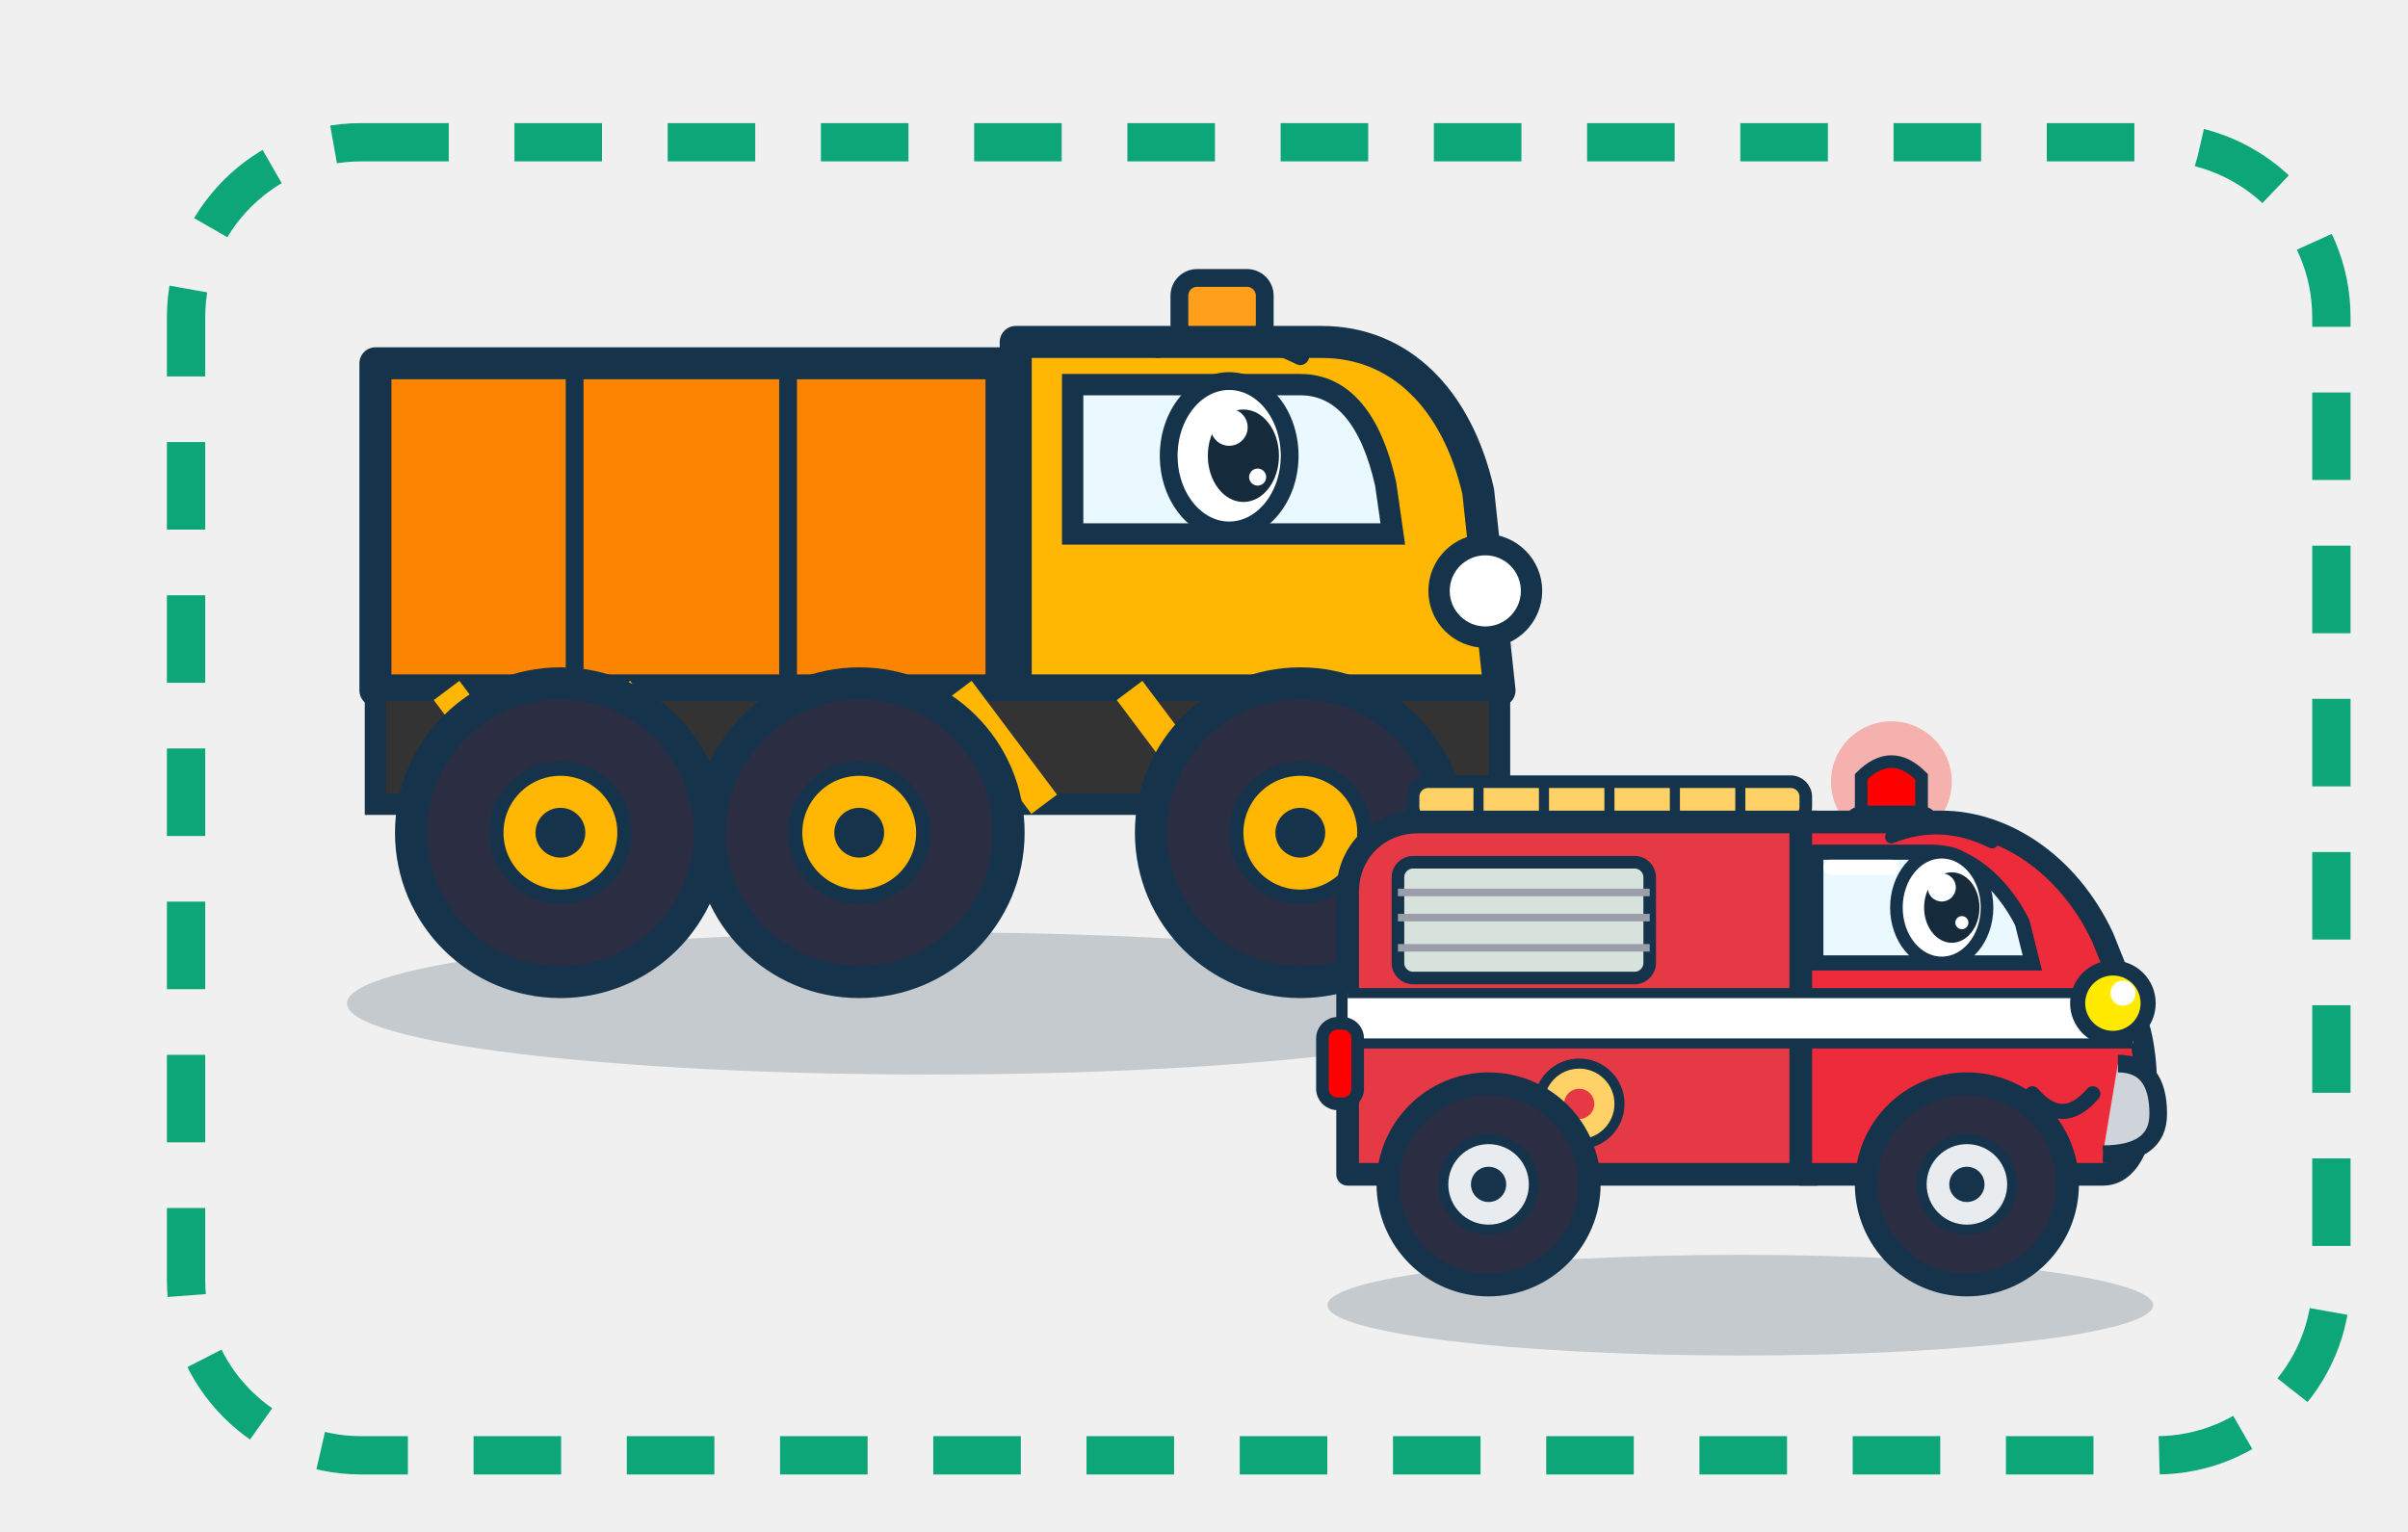
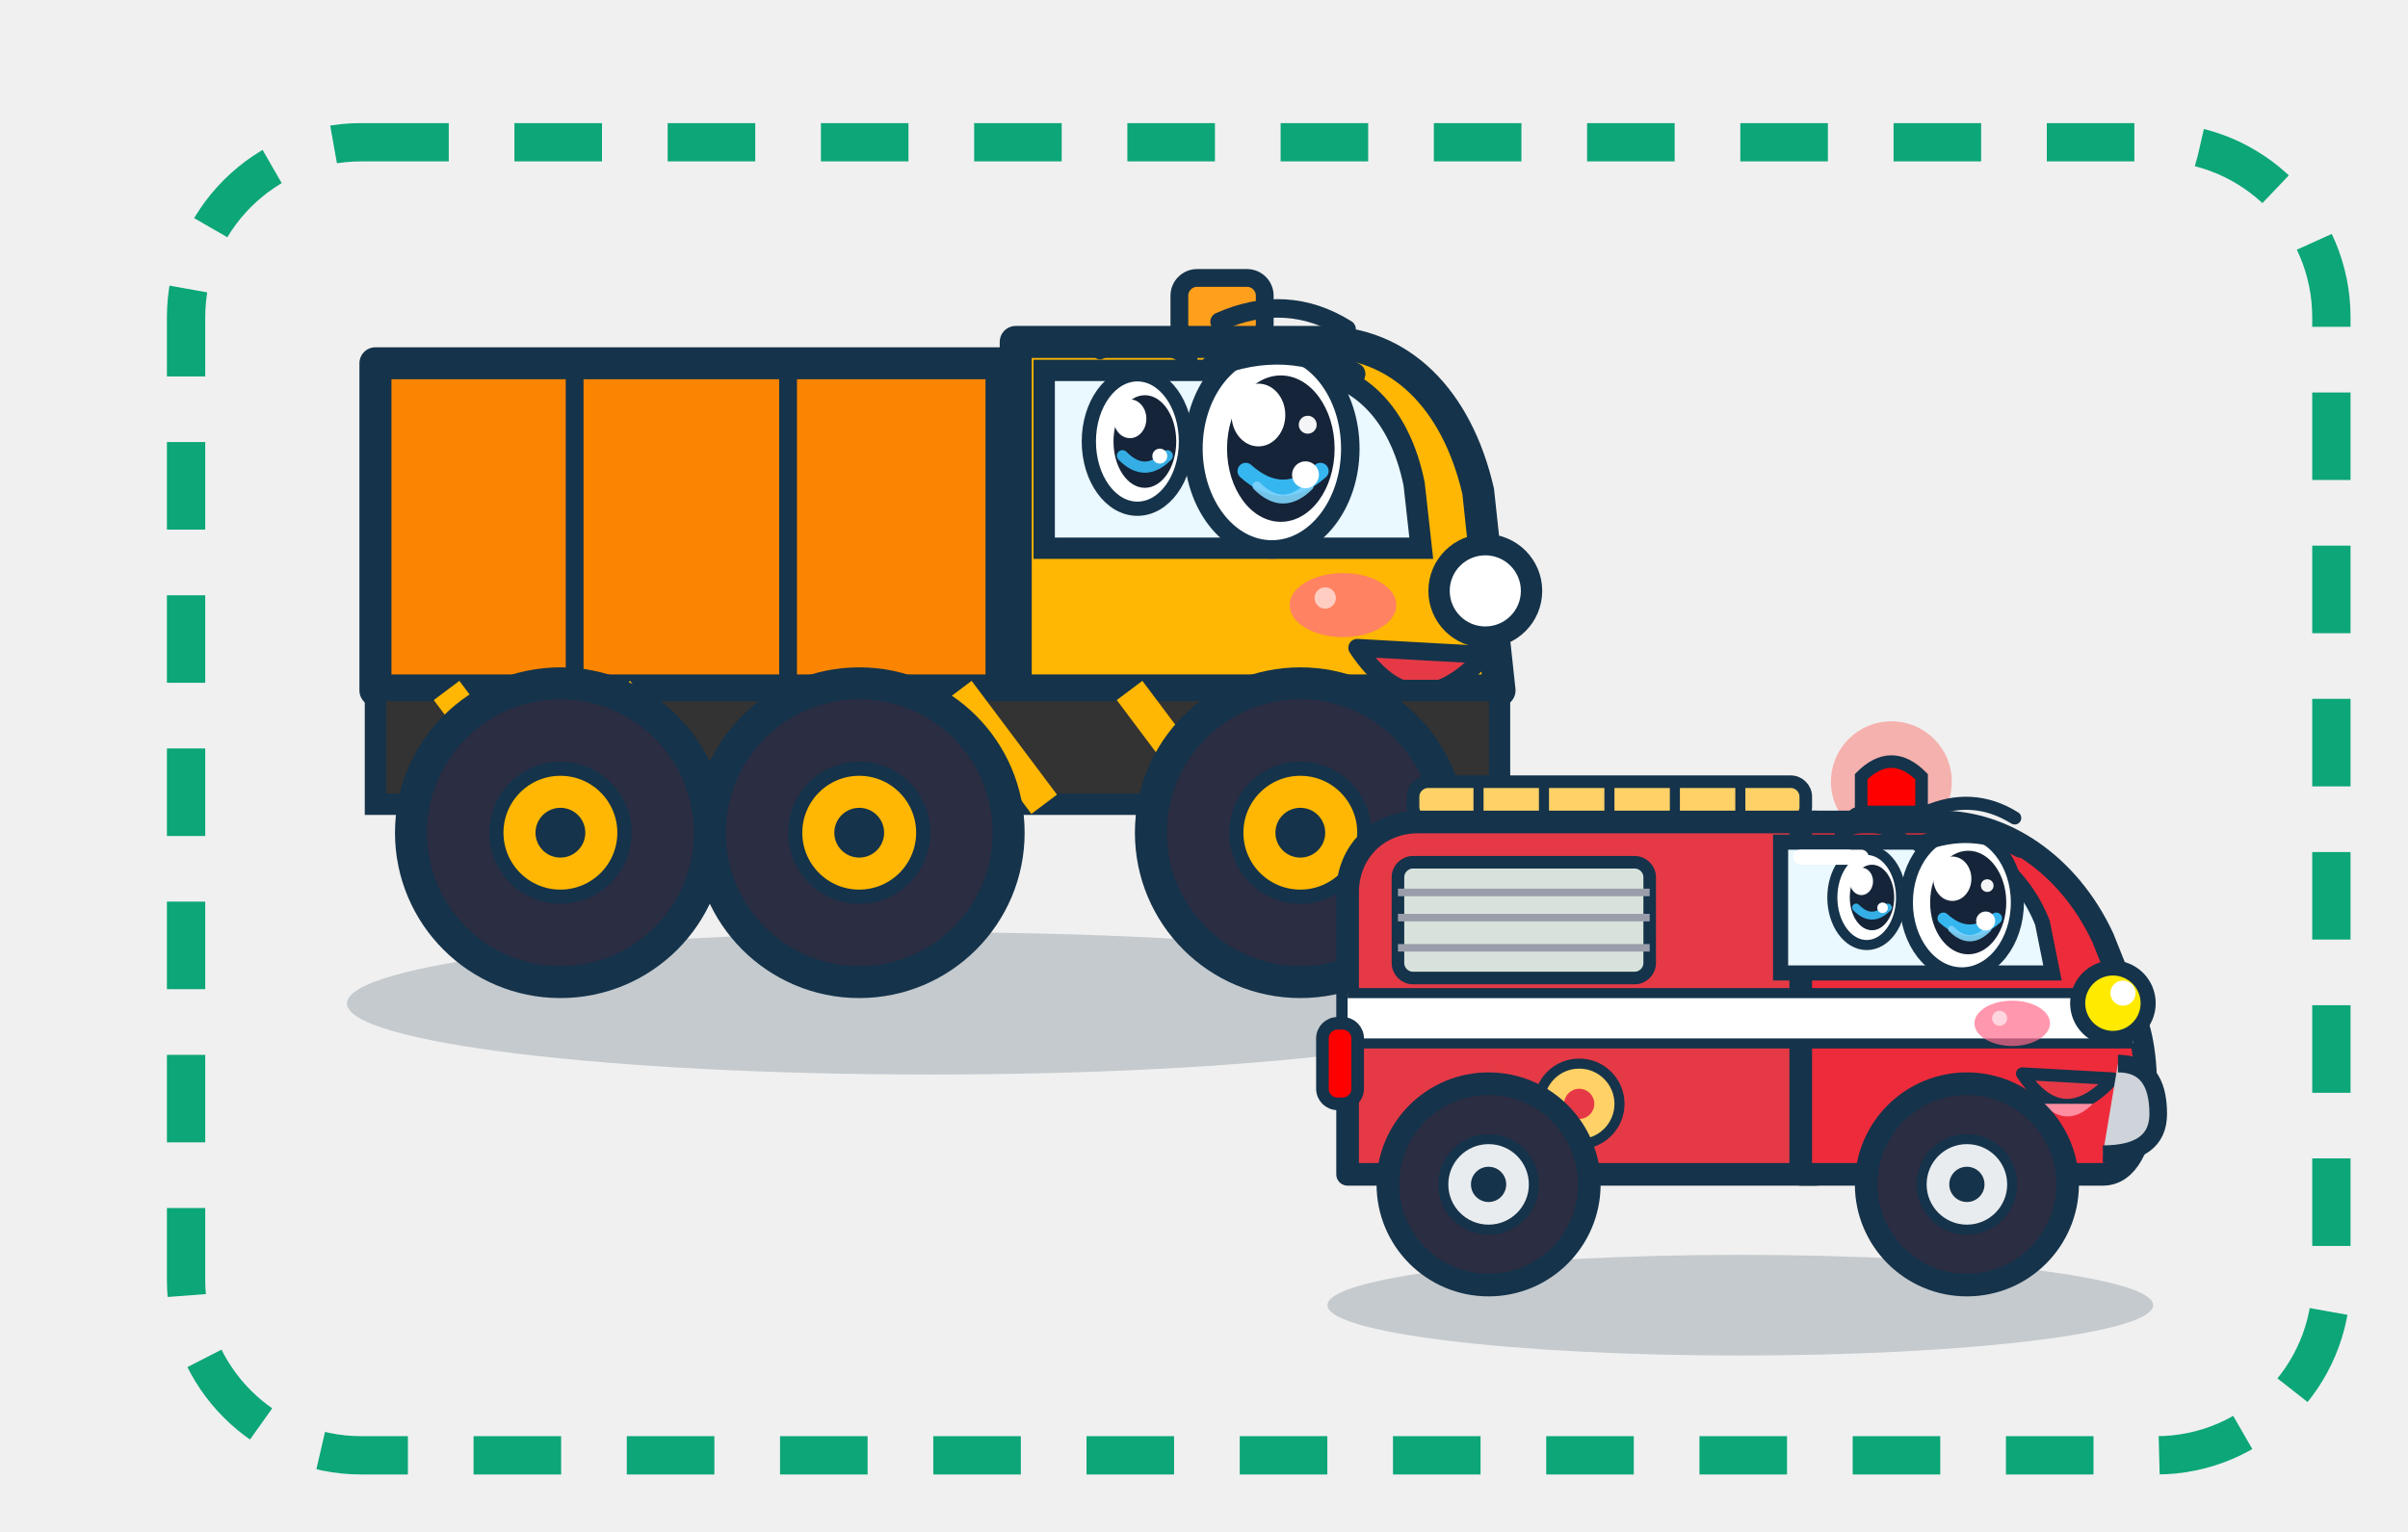
<svg xmlns="http://www.w3.org/2000/svg" viewBox="0 0 220 140" width="220" height="140">
  <g transform="translate(5, 5)">
    <rect x="12" y="8" width="196" height="120" rx="16" fill="none" stroke="#0CA678" stroke-width="3.5" stroke-dasharray="8 6" />
    <g transform="translate(15, 10) scale(0.65)">
      <ellipse cx="100" cy="118" rx="82" ry="10" fill="rgba(21, 51, 74, 0.2)" />
      <g transform="translate(0, 0)">
        <rect x="135" y="16" width="12" height="9" rx="2.5" fill="#FF9F1C" stroke="#15334A" stroke-width="2.5" />
        <path d="M 22 28 L 110 28 L 110 74 L 22 74 Z" fill="#FB8500" stroke="#15334A" stroke-width="4.5" stroke-linejoin="round" />
        <line x1="50" y1="28" x2="50" y2="74" stroke="#15334A" stroke-width="2.5" />
        <line x1="80" y1="28" x2="80" y2="74" stroke="#15334A" stroke-width="2.5" />
        <path d="M 112 25 L 155 25 C 166 25 174 33 177 46 L 180 74 L 112 74 Z" fill="#FFB703" stroke="#15334A" stroke-width="4.5" stroke-linejoin="round" />
-         <path d="M 120 31 L 152 31 C 158 31 162 36 164 45 L 165 52 L 120 52 Z" fill="#EAF8FF" stroke="#15334A" stroke-width="3" />
-         <ellipse cx="142" cy="41" rx="8.5" ry="10.5" fill="#FFFFFF" stroke="#15334A" stroke-width="2.5" />
-         <ellipse cx="144" cy="41" rx="5" ry="6.5" fill="#152B3C" />
-         <circle cx="142" cy="37" r="2.6" fill="#FFFFFF" />
-         <circle cx="146" cy="44" r="1.2" fill="#FFFFFF" />
-         <path d="M 132 26 Q 142 22 152 27" fill="none" stroke="#15334A" stroke-width="2.5" stroke-linecap="round" />
+         <path d="M 116 29 L 152 29 C 160 29 166 35 168 45 L 169 54 L 116 54 Z" fill="#EAF8FF" stroke="#15334A" stroke-width="3" />
+         <ellipse cx="129.1" cy="39" rx="6.825" ry="9.45" fill="#FFFFFF" stroke="#15334A" stroke-width="2" />
+         <ellipse cx="130.15" cy="39" rx="4.41" ry="6.51" fill="#152438" />
+         <path d="M 127 41 Q 130.15 44.2 133.3 41" fill="none" stroke="#38BDF8" stroke-width="1.575" stroke-linecap="round" opacity="0.9" />
+         <ellipse cx="128.05" cy="35.8" rx="2.31" ry="2.73" fill="#FFFFFF" />
+         <circle cx="132.25" cy="41.05" r="1.05" fill="#FFFFFF" />
+         <path d="M 123.85 26.35 Q 130.15 23.2 136.45 27.4" fill="none" stroke="#15334A" stroke-width="2.2" stroke-linecap="round" />
+         <ellipse cx="148" cy="40" rx="11.025" ry="14.175" fill="#FFFFFF" stroke="#15334A" stroke-width="2.6" />
+         <ellipse cx="149.26" cy="40" rx="7.56" ry="10.29" fill="#152438" />
+         <path d="M 144.325 43.15 Q 149.575 47.875 154.825 43.15" fill="none" stroke="#38BDF8" stroke-width="2.31" stroke-linecap="round" opacity="0.95" />
+         <path d="M 145.9 45.25 Q 149.575 48.925 153.25 45.25" fill="none" stroke="#7DD3FC" stroke-width="1.26" stroke-linecap="round" opacity="0.9" />
+         <ellipse cx="146.11" cy="35.275" rx="3.78" ry="4.41" fill="#FFFFFF" />
+         <circle cx="152.725" cy="43.675" r="1.89" fill="#FFFFFF" />
+         <circle cx="153.04" cy="36.64" r="1.26" fill="#FFFFFF" opacity="0.95" />
+         <path d="M 139.6 28.45 Q 150.1 24.25 159.55 29.5" fill="none" stroke="#15334A" stroke-width="3.2" stroke-linecap="round" />
+         <path d="M 140.65 22.15 Q 150.1 17.95 158.5 23.2" fill="none" stroke="#15334A" stroke-width="2.6" stroke-linecap="round" />
+         <ellipse cx="158" cy="62" rx="7.5" ry="4.5" fill="#FF6B8B" opacity="0.7" />
+         <circle cx="155.5" cy="61" r="1.5" fill="#FFFFFF" opacity="0.6" />
+         <path d="M 160 68 Q 168 80 178 69 Z" fill="#E63946" stroke="#15334A" stroke-width="2.5" stroke-linejoin="round" />
+         <path d="M 164 74 Q 169 79 174 74 Z" fill="#FF8DA1" />
        <rect x="22" y="74" width="158" height="16" fill="#333333" stroke="#15334A" stroke-width="3" />
        <path d="M 32 74 L 44 90 M 56 74 L 68 90 M 80 74 L 92 90 M 104 74 L 116 90 M 128 74 L 140 90 M 152 74 L 164 90" stroke="#FFB703" stroke-width="4.5" />
        <circle cx="178" cy="60" r="6.5" fill="#FFFFFF" stroke="#15334A" stroke-width="3" />
        <circle cx="48" cy="94" r="21" fill="#2B2D42" stroke="#15334A" stroke-width="4.5" />
        <circle cx="48" cy="94" r="9" fill="#FFB703" stroke="#15334A" stroke-width="2" />
        <circle cx="48" cy="94" r="3.5" fill="#15334A" />
        <circle cx="90" cy="94" r="21" fill="#2B2D42" stroke="#15334A" stroke-width="4.5" />
        <circle cx="90" cy="94" r="9" fill="#FFB703" stroke="#15334A" stroke-width="2" />
        <circle cx="90" cy="94" r="3.5" fill="#15334A" />
        <circle cx="152" cy="94" r="21" fill="#2B2D42" stroke="#15334A" stroke-width="4.5" />
        <circle cx="152" cy="94" r="9" fill="#FFB703" stroke="#15334A" stroke-width="2" />
        <circle cx="152" cy="94" r="3.5" fill="#15334A" />
      </g>
    </g>
    <g transform="translate(108, 60) scale(0.46)">
      <ellipse cx="100" cy="118" rx="82" ry="10" fill="rgba(21, 51, 74, 0.2)" />
      <g transform="translate(0, 0)">
        <circle cx="130" cy="14" r="12" fill="#FF3B30" opacity="0.35" />
        <path d="M 124 20 L 124 13 Q 130 7 136 13 L 136 20 Z" fill="#FF0000" stroke="#15334A" stroke-width="2.5" />
        <rect x="122" y="20" width="16" height="5" rx="1.5" fill="#FFCC00" stroke="#15334A" stroke-width="2" />
        <rect x="35" y="14" width="78" height="8" rx="3" fill="#FFD166" stroke="#15334A" stroke-width="2.5" />
        <line x1="48" y1="14" x2="48" y2="22" stroke="#15334A" stroke-width="2" />
        <line x1="61" y1="14" x2="61" y2="22" stroke="#15334A" stroke-width="2" />
        <line x1="74" y1="14" x2="74" y2="22" stroke="#15334A" stroke-width="2" />
        <line x1="87" y1="14" x2="87" y2="22" stroke="#15334A" stroke-width="2" />
        <line x1="100" y1="14" x2="100" y2="22" stroke="#15334A" stroke-width="2" />
        <path d="M 22 36 C 22 28 28 22 36 22 L 115 22 L 115 92 L 22 92 Z" fill="#E63946" stroke="#15334A" stroke-width="4.5" stroke-linejoin="round" />
        <path d="M 112 22 L 140 22 C 152 22 165 30 172 45 L 178 60 C 182 68 182 92 172 92 L 112 92 Z" fill="#EE2B3B" stroke="#15334A" stroke-width="4.5" stroke-linejoin="round" />
        <path d="M 22 56 L 178 56 L 178 66 L 22 66 Z" fill="#FFFFFF" />
        <line x1="22" y1="56" x2="178" y2="56" stroke="#15334A" stroke-width="2" />
        <line x1="22" y1="66" x2="178" y2="66" stroke="#15334A" stroke-width="2" />
        <rect x="32" y="30" width="50" height="23" rx="3" fill="#D8E2DC" stroke="#15334A" stroke-width="2.5" />
        <line x1="32" y1="36" x2="82" y2="36" stroke="#9A9EAB" stroke-width="1.5" />
        <line x1="32" y1="41" x2="82" y2="41" stroke="#9A9EAB" stroke-width="1.5" />
        <line x1="32" y1="47" x2="82" y2="47" stroke="#9A9EAB" stroke-width="1.5" />
        <circle cx="68" cy="78" r="8" fill="#FFD166" stroke="#15334A" stroke-width="2" />
        <circle cx="68" cy="78" r="3" fill="#E63946" />
-         <path d="M 115 28 L 138 28 C 145 28 152 34 156 42 L 158 50 L 115 50 Z" fill="#EAF8FF" stroke="#15334A" stroke-width="3" />
-         <ellipse cx="140" cy="39" rx="9" ry="11" fill="#FFFFFF" stroke="#15334A" stroke-width="2.5" />
-         <ellipse cx="142" cy="39" rx="5.5" ry="7" fill="#152B3C" />
-         <circle cx="140" cy="35" r="2.8" fill="#FFFFFF" />
-         <circle cx="144" cy="42" r="1.3" fill="#FFFFFF" />
-         <path d="M 130 25 Q 140 21 150 26" fill="none" stroke="#15334A" stroke-width="2.5" stroke-linecap="round" />
-         <path d="M 118 31 L 130 31" stroke="#FFFFFF" stroke-width="3" stroke-linecap="round" />
+         <path d="M 108 26 L 140 26 C 148 26 156 32 160 42 L 162 52 L 108 52 Z" fill="#EAF8FF" stroke="#15334A" stroke-width="3" />
+         <ellipse cx="125.1" cy="37" rx="6.825" ry="9.45" fill="#FFFFFF" stroke="#15334A" stroke-width="2" />
+         <ellipse cx="126.15" cy="37" rx="4.41" ry="6.51" fill="#152438" />
+         <path d="M 123 39 Q 126.15 42.2 129.3 39" fill="none" stroke="#38BDF8" stroke-width="1.575" stroke-linecap="round" opacity="0.9" />
+         <ellipse cx="124.05" cy="33.8" rx="2.31" ry="2.73" fill="#FFFFFF" />
+         <circle cx="128.25" cy="39.05" r="1.05" fill="#FFFFFF" />
+         <path d="M 119.85 24.35 Q 126.15 21.2 132.45 25.4" fill="none" stroke="#15334A" stroke-width="2.2" stroke-linecap="round" />
+         <ellipse cx="144" cy="38" rx="11.025" ry="14.175" fill="#FFFFFF" stroke="#15334A" stroke-width="2.6" />
+         <ellipse cx="145.26" cy="38" rx="7.56" ry="10.29" fill="#152438" />
+         <path d="M 140.325 41.15 Q 145.575 45.875 150.825 41.15" fill="none" stroke="#38BDF8" stroke-width="2.31" stroke-linecap="round" opacity="0.95" />
+         <path d="M 141.9 43.25 Q 145.575 46.925 149.25 43.25" fill="none" stroke="#7DD3FC" stroke-width="1.26" stroke-linecap="round" opacity="0.9" />
+         <ellipse cx="142.11" cy="33.275" rx="3.78" ry="4.41" fill="#FFFFFF" />
+         <circle cx="148.725" cy="41.675" r="1.89" fill="#FFFFFF" />
+         <circle cx="149.04" cy="34.64" r="1.26" fill="#FFFFFF" opacity="0.95" />
+         <path d="M 135.6 26.45 Q 146.1 22.25 155.55 27.5" fill="none" stroke="#15334A" stroke-width="3.2" stroke-linecap="round" />
+         <path d="M 136.65 20.15 Q 146.1 15.95 154.5 21.2" fill="none" stroke="#15334A" stroke-width="2.6" stroke-linecap="round" />
+         <ellipse cx="154" cy="62" rx="7.5" ry="4.5" fill="#FF6B8B" opacity="0.7" />
+         <circle cx="151.5" cy="61" r="1.5" fill="#FFFFFF" opacity="0.6" />
+         <path d="M 156 72 Q 164 84 174 73 Z" fill="#E63946" stroke="#15334A" stroke-width="2.5" stroke-linejoin="round" />
+         <path d="M 160 78 Q 165 83 170 78 Z" fill="#FF8DA1" />
+         <path d="M 112 29 L 124 29" stroke="#FFFFFF" stroke-width="3" stroke-linecap="round" />
        <path d="M 175 70 Q 183 70 183 80 Q 183 88 172 88" fill="#CED4DA" stroke="#15334A" stroke-width="3.5" stroke-linejoin="round" />
-         <path d="M 158 76 Q 164 83 170 76" fill="none" stroke="#15334A" stroke-width="3" stroke-linecap="round" />
        <circle cx="174" cy="58" r="7" fill="#FFEA00" stroke="#15334A" stroke-width="3" />
        <circle cx="176" cy="56" r="2.5" fill="#FFFFFF" />
        <rect x="17" y="62" width="7" height="16" rx="3" fill="#FF0000" stroke="#15334A" stroke-width="2.5" />
        <circle cx="50" cy="94" r="20" fill="#2B2D42" stroke="#15334A" stroke-width="4.5" />
        <circle cx="50" cy="94" r="9" fill="#E9ECEF" stroke="#15334A" stroke-width="2" />
        <circle cx="50" cy="94" r="3.5" fill="#15334A" />
        <circle cx="145" cy="94" r="20" fill="#2B2D42" stroke="#15334A" stroke-width="4.5" />
        <circle cx="145" cy="94" r="9" fill="#E9ECEF" stroke="#15334A" stroke-width="2" />
        <circle cx="145" cy="94" r="3.5" fill="#15334A" />
      </g>
    </g>
  </g>
</svg>
